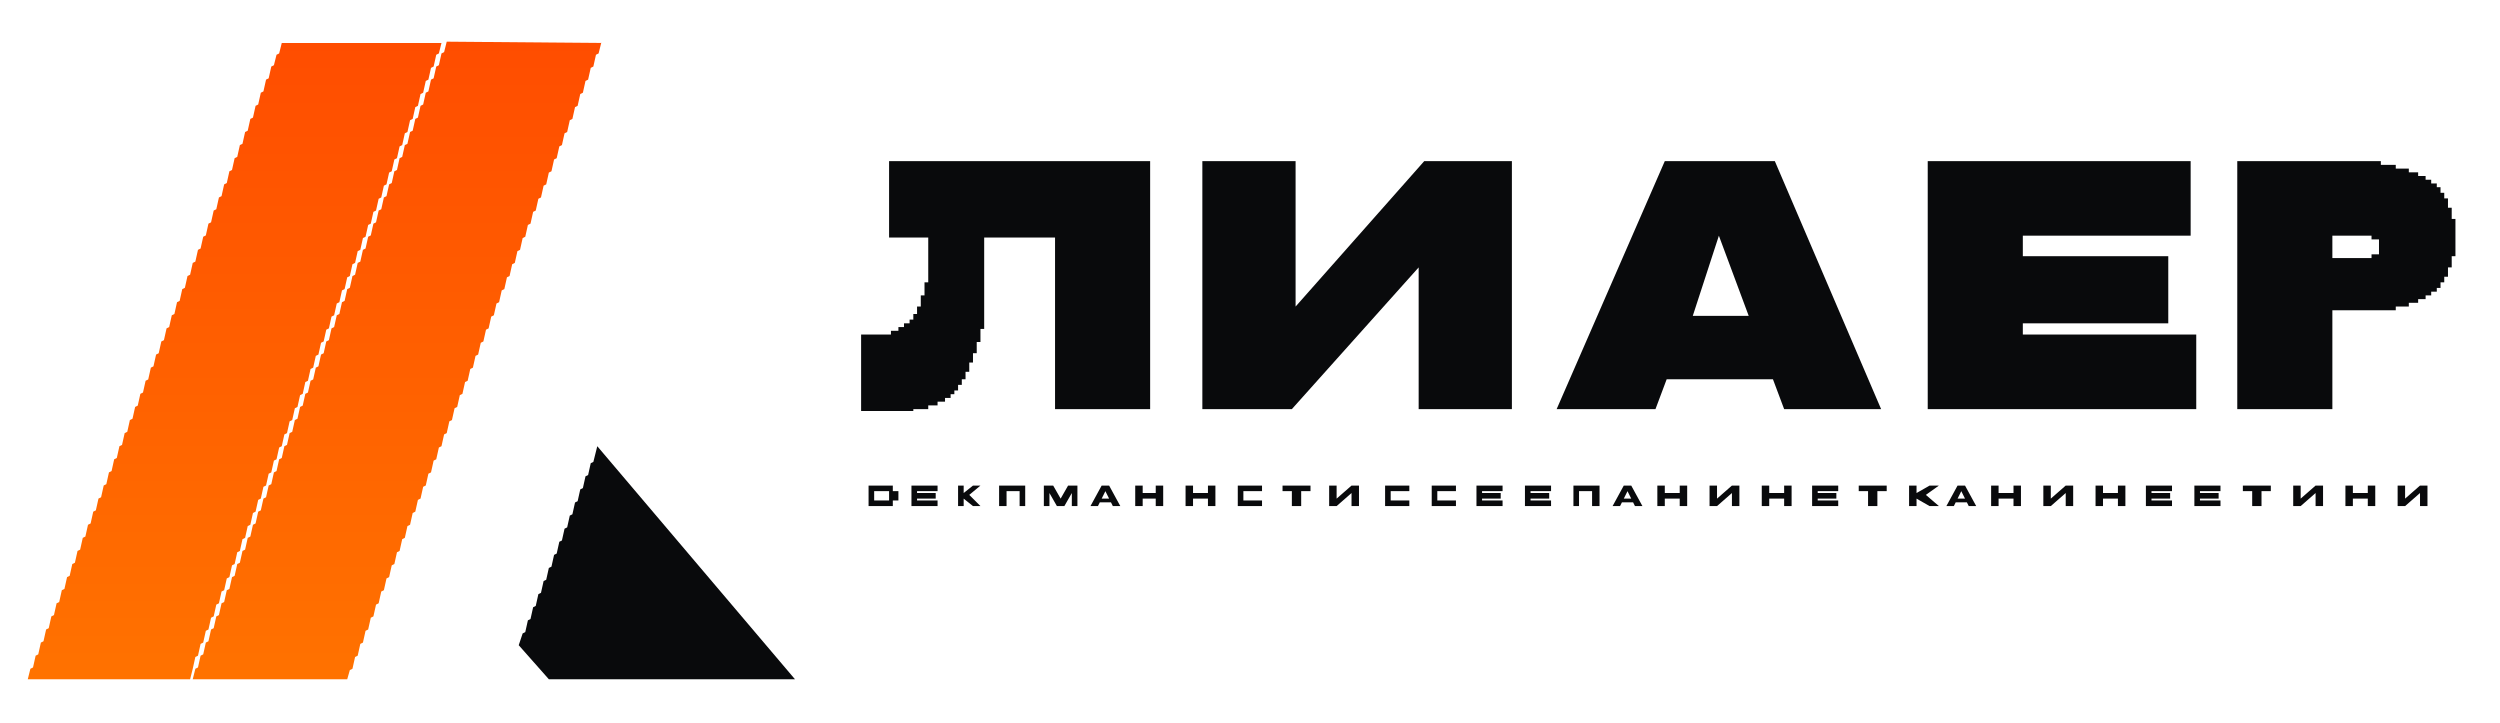
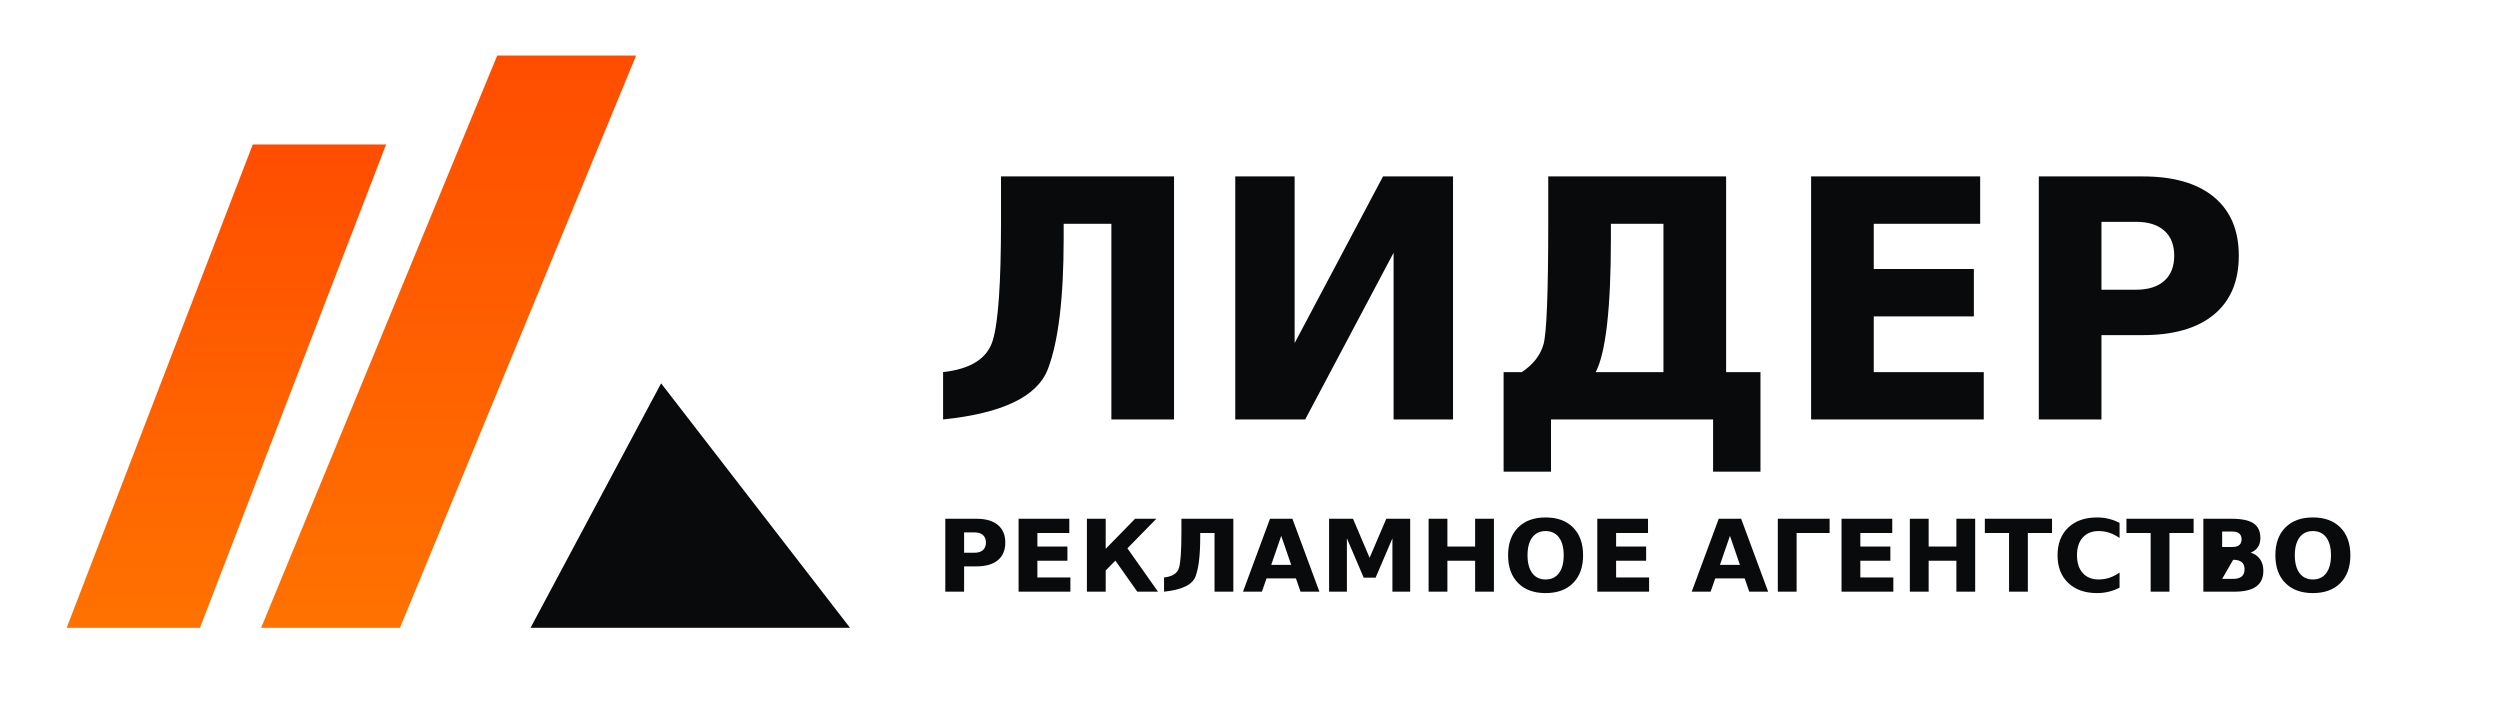
- <svg xmlns="http://www.w3.org/2000/svg" width="900" height="260" viewBox="0 0 900 260" role="img" aria-labelledby="title">
+ <svg xmlns="http://www.w3.org/2000/svg" width="900" height="260" viewBox="0 0 900 260" role="img" aria-labelledby="title desc">
  <defs>
    <linearGradient id="orange" x1="0" y1="0" x2="0" y2="1">
      <stop offset="0" stop-color="#ff4d00" />
      <stop offset="1" stop-color="#ff7200" />
    </linearGradient>
  </defs>
-   <g transform="translate(10 15) scale(0.4713115) translate(-152 -25)">
-     <path d="M590 26L588 34L586 35L584 44L582 45L580 54L578 55L576 64L574 65L572 74L570 75L568 84L566 85L564 94L562 95L560 104L558 105L556 114L554 115L552 124L550 125L548 134L546 135L544 144L542 145L540 154L538 155L536 164L534 165L532 174L530 175L528 184L526 185L524 194L522 195L520 204L518 205L516 214L514 215L512 224L510 225L508 234L506 235L504 244L502 245L500 254L498 255L496 264L494 265L492 274L490 275L488 284L486 285L484 294L482 295L480 304L478 305L476 314L474 315L472 324L470 325L468 334L466 335L464 344L462 345L460 354L458 355L456 364L454 365L452 374L450 375L448 384L446 385L444 394L442 395L440 404L438 405L436 414L434 415L432 424L430 425L428 434L426 435L424 444L422 445L420 454L418 455L416 464L414 465L412 474L410 475L408 484L406 485L404 494L402 495L400 504L398 505L396 512L278 512L280 504L282 503L284 494L286 493L288 484L290 483L292 474L294 473L296 464L298 463L300 454L302 453L304 444L306 443L308 434L310 433L312 424L314 423L316 414L318 413L320 404L322 403L324 394L326 393L328 384L330 383L332 374L334 373L336 364L338 363L340 354L342 353L344 344L346 343L348 334L350 333L352 324L354 323L356 314L358 313L360 304L362 303L364 294L366 293L368 284L370 283L372 274L374 273L376 264L378 263L380 254L382 253L384 244L386 243L388 234L390 233L392 224L394 223L396 214L398 213L400 204L402 203L404 194L406 193L408 184L410 183L412 174L414 173L416 164L418 163L420 154L422 153L424 144L426 143L428 134L430 133L432 124L434 123L436 114L438 113L440 104L442 103L444 94L446 93L448 84L450 83L452 74L454 73L456 64L458 63L460 54L462 53L464 44L466 43L468 34L470 33L472 25ZM276 512L152 512L154 504L156 503L158 494L160 493L162 484L164 483L166 474L168 473L170 464L172 463L174 454L176 453L178 444L180 443L182 434L184 433L186 424L188 423L190 414L192 413L194 404L196 403L198 394L200 393L202 384L204 383L206 374L208 373L210 364L212 363L214 354L216 353L218 344L220 343L222 334L224 333L226 324L228 323L230 314L232 313L234 304L236 303L238 294L240 293L242 284L244 283L246 274L248 273L250 264L252 263L254 254L256 253L258 244L260 243L262 234L264 233L266 224L268 223L270 214L272 213L274 204L276 203L278 194L280 193L282 184L284 183L286 174L288 173L290 164L292 163L294 154L296 153L298 144L300 143L302 134L304 133L306 124L308 123L310 114L312 113L314 104L316 103L318 94L320 93L322 84L324 83L326 74L328 73L330 64L332 63L334 54L336 53L338 44L340 43L342 35L344 34L346 26L468 26L466 34L464 35L462 44L460 45L458 54L456 55L454 64L452 65L450 74L448 75L446 84L444 85L442 94L440 95L438 104L436 105L434 114L432 115L430 124L428 125L426 134L424 135L422 144L420 145L418 154L416 155L414 164L412 165L410 174L408 175L406 184L404 185L402 194L400 195L398 204L396 205L394 214L392 215L390 224L388 225L386 234L384 235L382 244L380 245L378 254L376 255L374 264L372 265L370 274L368 275L366 284L364 285L362 294L360 295L358 304L356 305L354 314L352 315L350 324L348 325L346 334L344 335L342 344L340 345L338 354L336 355L334 364L332 365L330 374L328 375L326 384L324 385L322 394L320 395L318 404L316 405L314 414L312 415L310 424L308 425L306 434L304 435L302 444L300 445L298 454L296 455L294 464L292 465L290 474L288 475L286 484L284 485L282 494L280 495L278 504Z" fill="url(#orange)" fill-rule="evenodd" />
-     <path d="M587 334L738 512L550 512L527 486L530 477L532 476L534 467L536 466L538 457L540 456L542 447L544 446L546 437L548 436L550 427L552 426L554 417L556 416L558 407L560 406L562 397L564 396L566 387L568 386L570 377L572 376L574 367L576 366L578 357L580 356L582 347L584 346ZM587 334Z" fill="#090a0c" fill-rule="evenodd" />
+   <g aria-hidden="true">
+     <path d="M24 226 L91 52 L139 52 L72 226 Z" fill="url(#orange)" fill-rule="evenodd" />
+     <path d="M94 226 L179 20 L229 20 L144 226 Z" fill="url(#orange)" fill-rule="evenodd" />
+     <path d="M191 226 L238 138 L306 226 Z" fill="#090a0c" fill-rule="evenodd" />
  </g>
-   <g transform="translate(310 58) scale(0.6712963) translate(-27 -585)">
-     <path d="M42 585L182 585L182 718L131 718L131 626L93 626L93 675L91 675L91 682L89 682L89 688L87 688L87 693L85 693L85 698L83 698L83 702L81 702L81 705L79 705L79 708L77 708L77 710L75 710L75 712L72 712L72 714L68 714L68 716L63 716L63 718L55 718L55 719L27 719L27 678L43 678L43 676L47 676L47 674L50 674L50 672L53 672L53 670L55 670L55 667L57 667L57 663L59 663L59 657L61 657L61 650L63 650L63 626L42 626ZM210 585L260 585L260 663L329 585L376 585L376 718L326 718L326 642L258 718L210 718ZM458 585L517 585L574 718L522 718L516 702L459 702L453 718L400 718ZM487 625L473 668L503 668ZM599 585L740 585L740 625L650 625L650 636L728 636L728 672L650 672L650 678L743 678L743 718L599 718ZM765 585L842 585L842 587L850 587L850 589L857 589L857 591L862 591L862 593L866 593L866 595L869 595L869 597L872 597L872 599L874 599L874 602L876 602L876 605L878 605L878 610L880 610L880 616L882 616L882 636L880 636L880 642L878 642L878 647L876 647L876 650L874 650L874 653L872 653L872 655L869 655L869 657L866 657L866 659L862 659L862 661L857 661L857 663L850 663L850 665L816 665L816 718L765 718ZM816 625L816 637L837 637L837 635L841 635L841 627L837 627L837 625ZM31 759L44 759L44 762L47 762L47 767L44 767L44 770L31 770ZM34 762L34 767L42 767L42 762ZM54 759L68 759L68 762L57 762L57 763L67 763L67 766L57 766L57 767L68 767L68 770L54 770ZM79 759L82 759L82 763L87 759L91 759L85 764L91 770L87 770L82 766L82 770L79 770ZM101 759L115 759L115 770L112 770L112 762L105 762L105 770L101 770ZM125 770L125 759L130 759L134 766L138 759L143 759L143 770L140 770L140 763L136 770L132 770L128 763L128 770ZM156 759L160 759L166 770L162 770L161 768L155 768L154 770L150 770ZM158 762L156 766L160 766ZM174 759L178 759L178 763L185 763L185 759L189 759L189 770L185 770L185 766L178 766L178 770L174 770ZM201 759L205 759L205 763L213 763L213 759L217 759L217 770L213 770L213 766L205 766L205 770L201 770ZM229 759L242 759L242 762L232 762L232 767L242 767L242 770L229 770ZM253 759L268 759L268 762L263 762L263 770L258 770L258 762L253 762ZM278 759L282 759L282 766L290 759L294 759L294 770L290 770L290 763L282 770L278 770ZM308 759L321 759L321 762L311 762L311 767L321 767L321 770L308 770ZM333 759L346 759L346 762L336 762L336 767L346 767L346 770L333 770ZM357 770L357 759L371 759L371 762L360 762L360 763L370 763L370 766L360 766L360 767L371 767L371 770ZM383 759L397 759L397 762L386 762L386 763L396 763L396 766L386 766L386 767L397 767L397 770L383 770ZM409 759L423 759L423 770L419 770L419 762L412 762L412 770L409 770ZM436 759L440 759L446 770L442 770L441 768L435 768L434 770L430 770ZM438 762L436 766L440 766ZM454 759L458 759L458 763L466 763L466 759L470 759L470 770L466 770L466 766L458 766L458 770L454 770ZM482 759L486 759L486 766L494 759L498 759L498 770L494 770L494 763L486 770L482 770ZM510 759L514 759L514 763L522 763L522 759L526 759L526 770L522 770L522 766L514 766L514 770L510 770ZM537 759L551 759L551 762L540 762L540 763L550 763L550 766L540 766L540 767L551 767L551 770L537 770ZM562 759L577 759L577 762L572 762L572 770L567 770L567 762L562 762ZM589 759L593 759L593 763L600 759L605 759L598 764L605 770L600 770L593 766L593 770L589 770ZM615 759L619 759L625 770L621 770L620 768L614 768L613 770L609 770ZM617 762L615 766L619 766ZM633 759L637 759L637 763L645 763L645 759L649 759L649 770L645 770L645 766L637 766L637 770L633 770ZM661 759L665 759L665 766L673 759L677 759L677 770L673 770L673 763L665 770L661 770ZM689 759L693 759L693 763L701 763L701 759L705 759L705 770L701 770L701 766L693 766L693 770L689 770ZM716 759L730 759L730 762L719 762L719 763L729 763L729 766L719 766L719 767L730 767L730 770L716 770ZM742 759L756 759L756 762L745 762L745 763L755 763L755 766L745 766L745 767L756 767L756 770L742 770ZM768 759L783 759L783 762L778 762L778 770L773 770L773 762L768 762ZM795 759L799 759L799 766L807 759L811 759L811 770L807 770L807 763L799 770L795 770ZM823 759L827 759L827 763L835 763L835 759L839 759L839 770L835 770L835 766L827 766L827 770L823 770ZM851 759L855 759L855 766L863 759L867 759L867 770L863 770L863 763L855 770L851 770Z" fill="#090a0c" fill-rule="evenodd" />
+   <g aria-hidden="true" transform="translate(334 151) scale(1 -1)">
+     <path d="M5.513,0.000 L5.513,17.044 Q20.400,18.694 23.381,28.387 Q26.363,38.081 26.363,70.950 L26.363,87.487 L88.650,87.487 L88.650,0.000 L66.094,0.000 L66.094,70.425 L48.919,70.425 L48.919,65.100 Q48.919,32.981 43.237,18.131 Q37.556,3.281 5.513,0.000 Z M189.087,87.487 L189.087,0.000 L167.693,0.000 L167.693,60.000 L135.874,0.000 L110.693,0.000 L110.693,87.487 L132.068,87.487 L132.068,27.488 L163.887,87.487 L189.087,87.487 Z M240.466,17.044 L264.841,17.044 L264.841,70.425 L245.923,70.425 L245.923,65.100 Q245.923,27.600 240.466,17.044 Z M213.860,17.044 Q219.954,21.094 221.660,27.037 Q223.366,32.981 223.366,70.950 L223.366,87.487 L287.398,87.487 L287.398,17.044 L299.773,17.044 L299.773,-18.806 L282.710,-18.806 L282.710,0.000 L224.360,0.000 L224.360,-18.806 L207.298,-18.806 L207.298,17.044 L213.860,17.044 Z M317.998,87.487 L378.860,87.487 L378.860,70.425 L340.554,70.425 L340.554,54.150 L376.591,54.150 L376.591,37.087 L340.554,37.087 L340.554,17.044 L380.154,17.044 L380.154,0.000 L317.998,0.000 L317.998,87.487 Z M399.970,87.487 L437.395,87.487 Q454.102,87.487 463.027,80.062 Q471.970,72.656 471.970,58.950 Q471.970,45.169 463.027,37.762 Q454.102,30.356 437.395,30.356 L422.527,30.356 L422.527,0.000 L399.970,0.000 L399.970,87.487 Z M422.527,71.138 L422.527,46.706 L434.995,46.706 Q441.558,46.706 445.139,49.894 Q448.720,53.081 448.720,58.950 Q448.720,64.800 445.139,67.969 Q441.558,71.138 434.995,71.138 L422.527,71.138 Z" fill="#090a0c" />
+   </g>
+   <g aria-hidden="true" transform="translate(337 213) scale(1 -1)">
+     <path d="M3.307,26.246 L14.535,26.246 Q19.547,26.246 22.224,24.019 Q24.907,21.797 24.907,17.685 Q24.907,13.551 22.224,11.329 Q19.547,9.107 14.535,9.107 L10.074,9.107 L10.074,0.000 L3.307,0.000 L3.307,26.246 Z M10.074,21.341 L10.074,14.012 L13.815,14.012 Q15.784,14.012 16.858,14.968 Q17.933,15.924 17.933,17.685 Q17.933,19.440 16.858,20.391 Q15.784,21.341 13.815,21.341 L10.074,21.341 Z M29.692,26.246 L47.951,26.246 L47.951,21.127 L36.459,21.127 L36.459,16.245 L47.270,16.245 L47.270,11.126 L36.459,11.126 L36.459,5.113 L48.339,5.113 L48.339,0.000 L29.692,0.000 L29.692,26.246 Z M54.284,26.246 L61.051,26.246 L61.051,15.418 L71.632,26.246 L79.293,26.246 L68.870,15.609 L79.878,0.000 L72.425,0.000 L64.527,11.182 L61.051,7.627 L61.051,0.000 L54.284,0.000 L54.284,26.246 Z M82.056,0.000 L82.056,5.113 Q86.522,5.608 87.417,8.516 Q88.311,11.424 88.311,21.285 L88.311,26.246 L106.997,26.246 L106.997,0.000 L100.230,0.000 L100.230,21.127 L95.078,21.127 L95.078,19.530 Q95.078,9.894 93.374,5.439 Q91.669,0.984 82.056,0.000 Z M129.535,4.781 L118.954,4.781 L117.283,0.000 L110.477,0.000 L120.197,26.246 L128.269,26.246 L137.989,0.000 L131.188,0.000 L129.535,4.781 Z M120.641,9.652 L127.830,9.652 L124.241,20.092 L120.641,9.652 Z M141.472,26.246 L150.083,26.246 L156.057,12.201 L162.070,26.246 L170.665,26.246 L170.665,0.000 L164.270,0.000 L164.270,19.198 L158.223,5.046 L153.931,5.046 L147.884,19.198 L147.884,0.000 L141.472,0.000 L141.472,26.246 Z M177.296,26.246 L184.063,26.246 L184.063,16.245 L194.047,16.245 L194.047,26.246 L200.814,26.246 L200.814,0.000 L194.047,0.000 L194.047,11.126 L184.063,11.126 L184.063,0.000 L177.296,0.000 L177.296,26.246 Z M219.412,21.814 Q216.318,21.814 214.613,19.530 Q212.909,17.246 212.909,13.095 Q212.909,8.966 214.613,6.677 Q216.318,4.393 219.412,4.393 Q222.522,4.393 224.227,6.677 Q225.931,8.966 225.931,13.095 Q225.931,17.246 224.227,19.530 Q222.522,21.814 219.412,21.814 Z M219.412,26.719 Q225.740,26.719 229.323,23.096 Q232.912,19.479 232.912,13.095 Q232.912,6.733 229.323,3.111 Q225.740,-0.512 219.412,-0.512 Q213.100,-0.512 209.506,3.111 Q205.912,6.733 205.912,13.095 Q205.912,19.479 209.506,23.096 Q213.100,26.719 219.412,26.719 Z M238.028,26.246 L256.287,26.246 L256.287,21.127 L244.795,21.127 L244.795,16.245 L255.606,16.245 L255.606,11.126 L244.795,11.126 L244.795,5.113 L256.675,5.113 L256.675,0.000 L238.028,0.000 L238.028,26.246 Z M291.078,4.781 L280.497,4.781 L278.826,0.000 L272.020,0.000 L281.740,26.246 L289.812,26.246 L299.532,0.000 L292.731,0.000 L291.078,4.781 Z M282.184,9.652 L289.373,9.652 L285.784,20.092 L282.184,9.652 Z M303.015,0.000 L303.015,26.246 L321.661,26.246 L321.661,21.127 L309.781,21.127 L309.781,0.000 L303.015,0.000 Z M325.954,26.246 L344.213,26.246 L344.213,21.127 L332.721,21.127 L332.721,16.245 L343.532,16.245 L343.532,11.126 L332.721,11.126 L332.721,5.113 L344.601,5.113 L344.601,0.000 L325.954,0.000 L325.954,26.246 Z M350.546,26.246 L357.313,26.246 L357.313,16.245 L367.297,16.245 L367.297,26.246 L374.064,26.246 L374.064,0.000 L367.297,0.000 L367.297,11.126 L357.313,11.126 L357.313,0.000 L350.546,0.000 L350.546,26.246 Z M377.542,26.246 L401.729,26.246 L401.729,21.127 L393.027,21.127 L393.027,0.000 L386.260,0.000 L386.260,21.127 L377.542,21.127 L377.542,26.246 Z M426.044,1.440 Q424.176,0.472 422.157,-0.017 Q420.138,-0.512 417.938,-0.512 Q411.379,-0.512 407.549,3.156 Q403.718,6.823 403.718,13.095 Q403.718,19.389 407.549,23.051 Q411.379,26.719 417.938,26.719 Q420.138,26.719 422.157,26.224 Q424.176,25.734 426.044,24.767 L426.044,19.339 Q424.159,20.621 422.331,21.217 Q420.503,21.814 418.484,21.814 Q414.861,21.814 412.786,19.491 Q410.716,17.173 410.716,13.095 Q410.716,9.034 412.786,6.711 Q414.861,4.393 418.484,4.393 Q420.503,4.393 422.331,4.989 Q424.159,5.591 426.044,6.874 L426.044,1.440 Z M428.518,26.246 L452.706,26.246 L452.706,21.127 L444.004,21.127 L444.004,0.000 L437.237,0.000 L437.237,21.127 L428.518,21.127 L428.518,26.246 Z M466.715,16.082 Q468.319,16.082 469.140,16.785 Q469.967,17.488 469.967,18.861 Q469.967,20.216 469.140,20.925 Q468.319,21.639 466.715,21.639 L462.975,21.639 L462.975,16.082 L466.715,16.082 Z M466.946,4.607 Q468.982,4.607 470.012,5.467 Q471.041,6.328 471.041,8.066 Q471.041,9.776 470.023,10.626 Q469.005,11.481 466.946,11.481 L462.975,4.607 L466.946,4.607 Z M473.240,14.046 Q475.417,13.410 476.610,11.706 Q477.808,10.001 477.808,7.526 Q477.808,3.729 475.243,1.862 Q472.678,0.000 467.435,0.000 L456.208,0.000 L456.208,26.246 L466.367,26.246 Q471.834,26.246 474.287,24.592 Q476.739,22.939 476.739,19.299 Q476.739,17.387 475.839,16.043 Q474.945,14.698 473.240,14.046 Z M495.634,21.814 Q492.540,21.814 490.836,19.530 Q489.132,17.246 489.132,13.095 Q489.132,8.966 490.836,6.677 Q492.540,4.393 495.634,4.393 Q498.745,4.393 500.449,6.677 Q502.154,8.966 502.154,13.095 Q502.154,17.246 500.449,19.530 Q498.745,21.814 495.634,21.814 Z M495.634,26.719 Q501.962,26.719 505.545,23.096 Q509.134,19.479 509.134,13.095 Q509.134,6.733 505.545,3.111 Q501.962,-0.512 495.634,-0.512 Q489.323,-0.512 485.729,3.111 Q482.134,6.733 482.134,13.095 Q482.134,19.479 485.729,23.096 Q489.323,26.719 495.634,26.719 Z" fill="#090a0c" />
  </g>
</svg>
